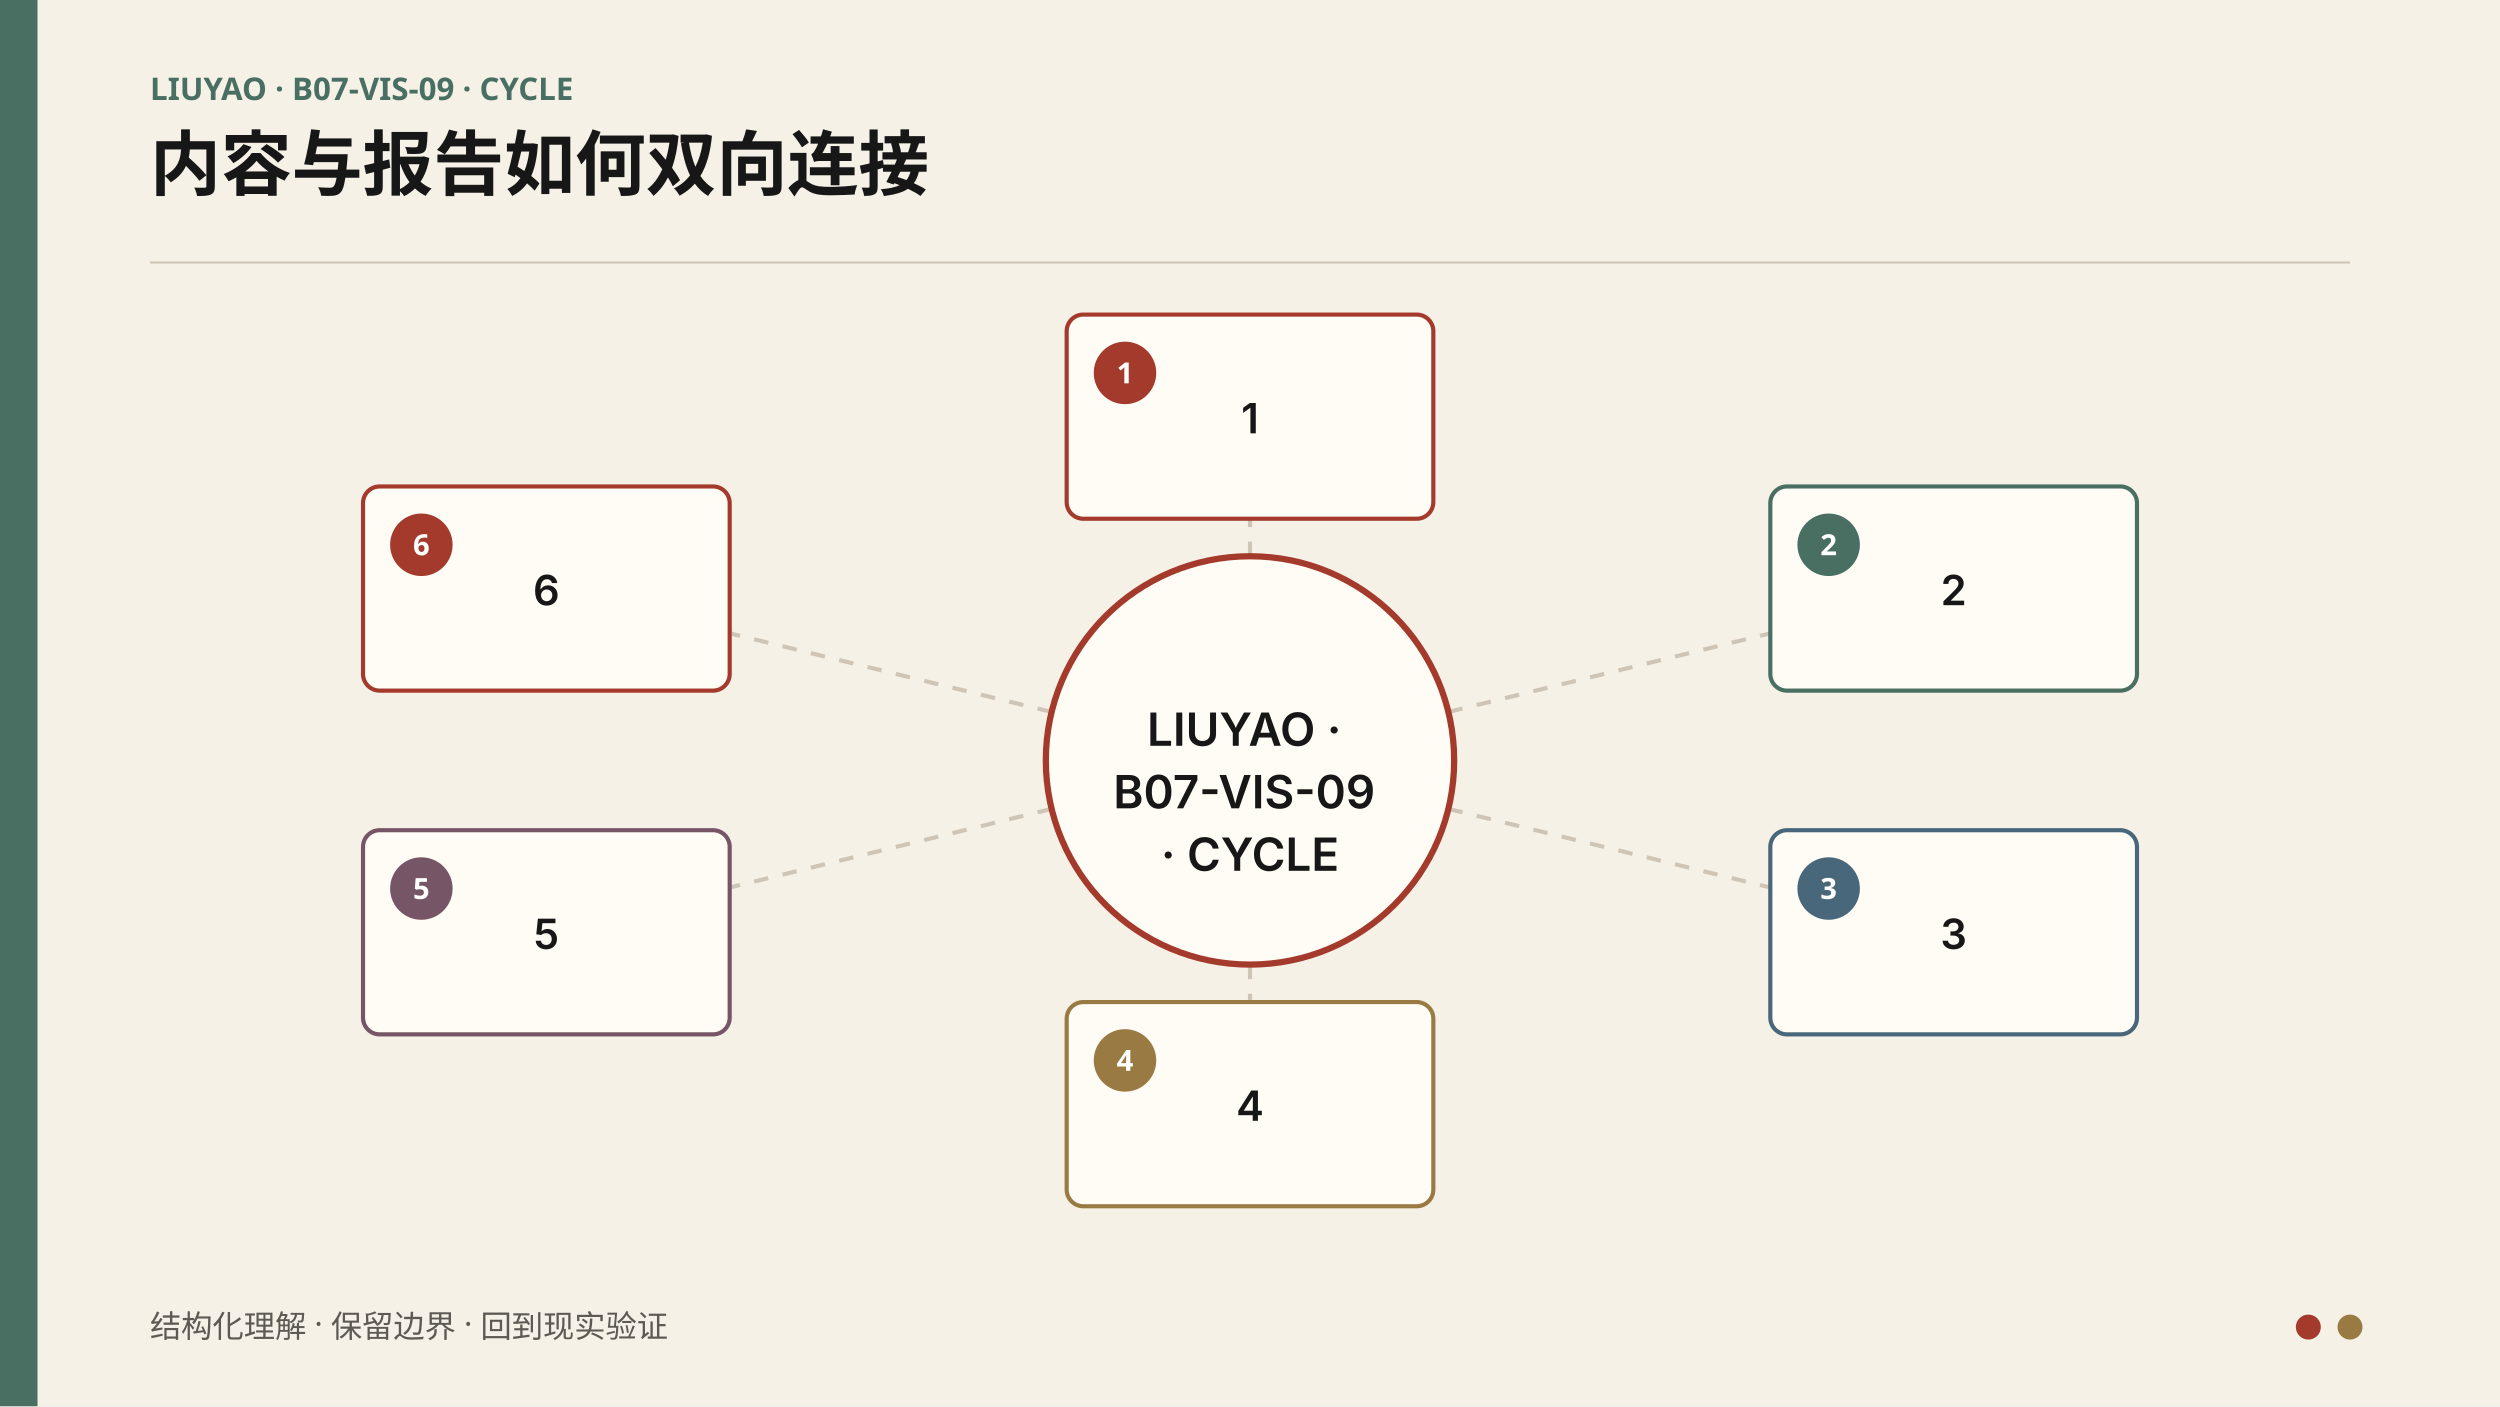
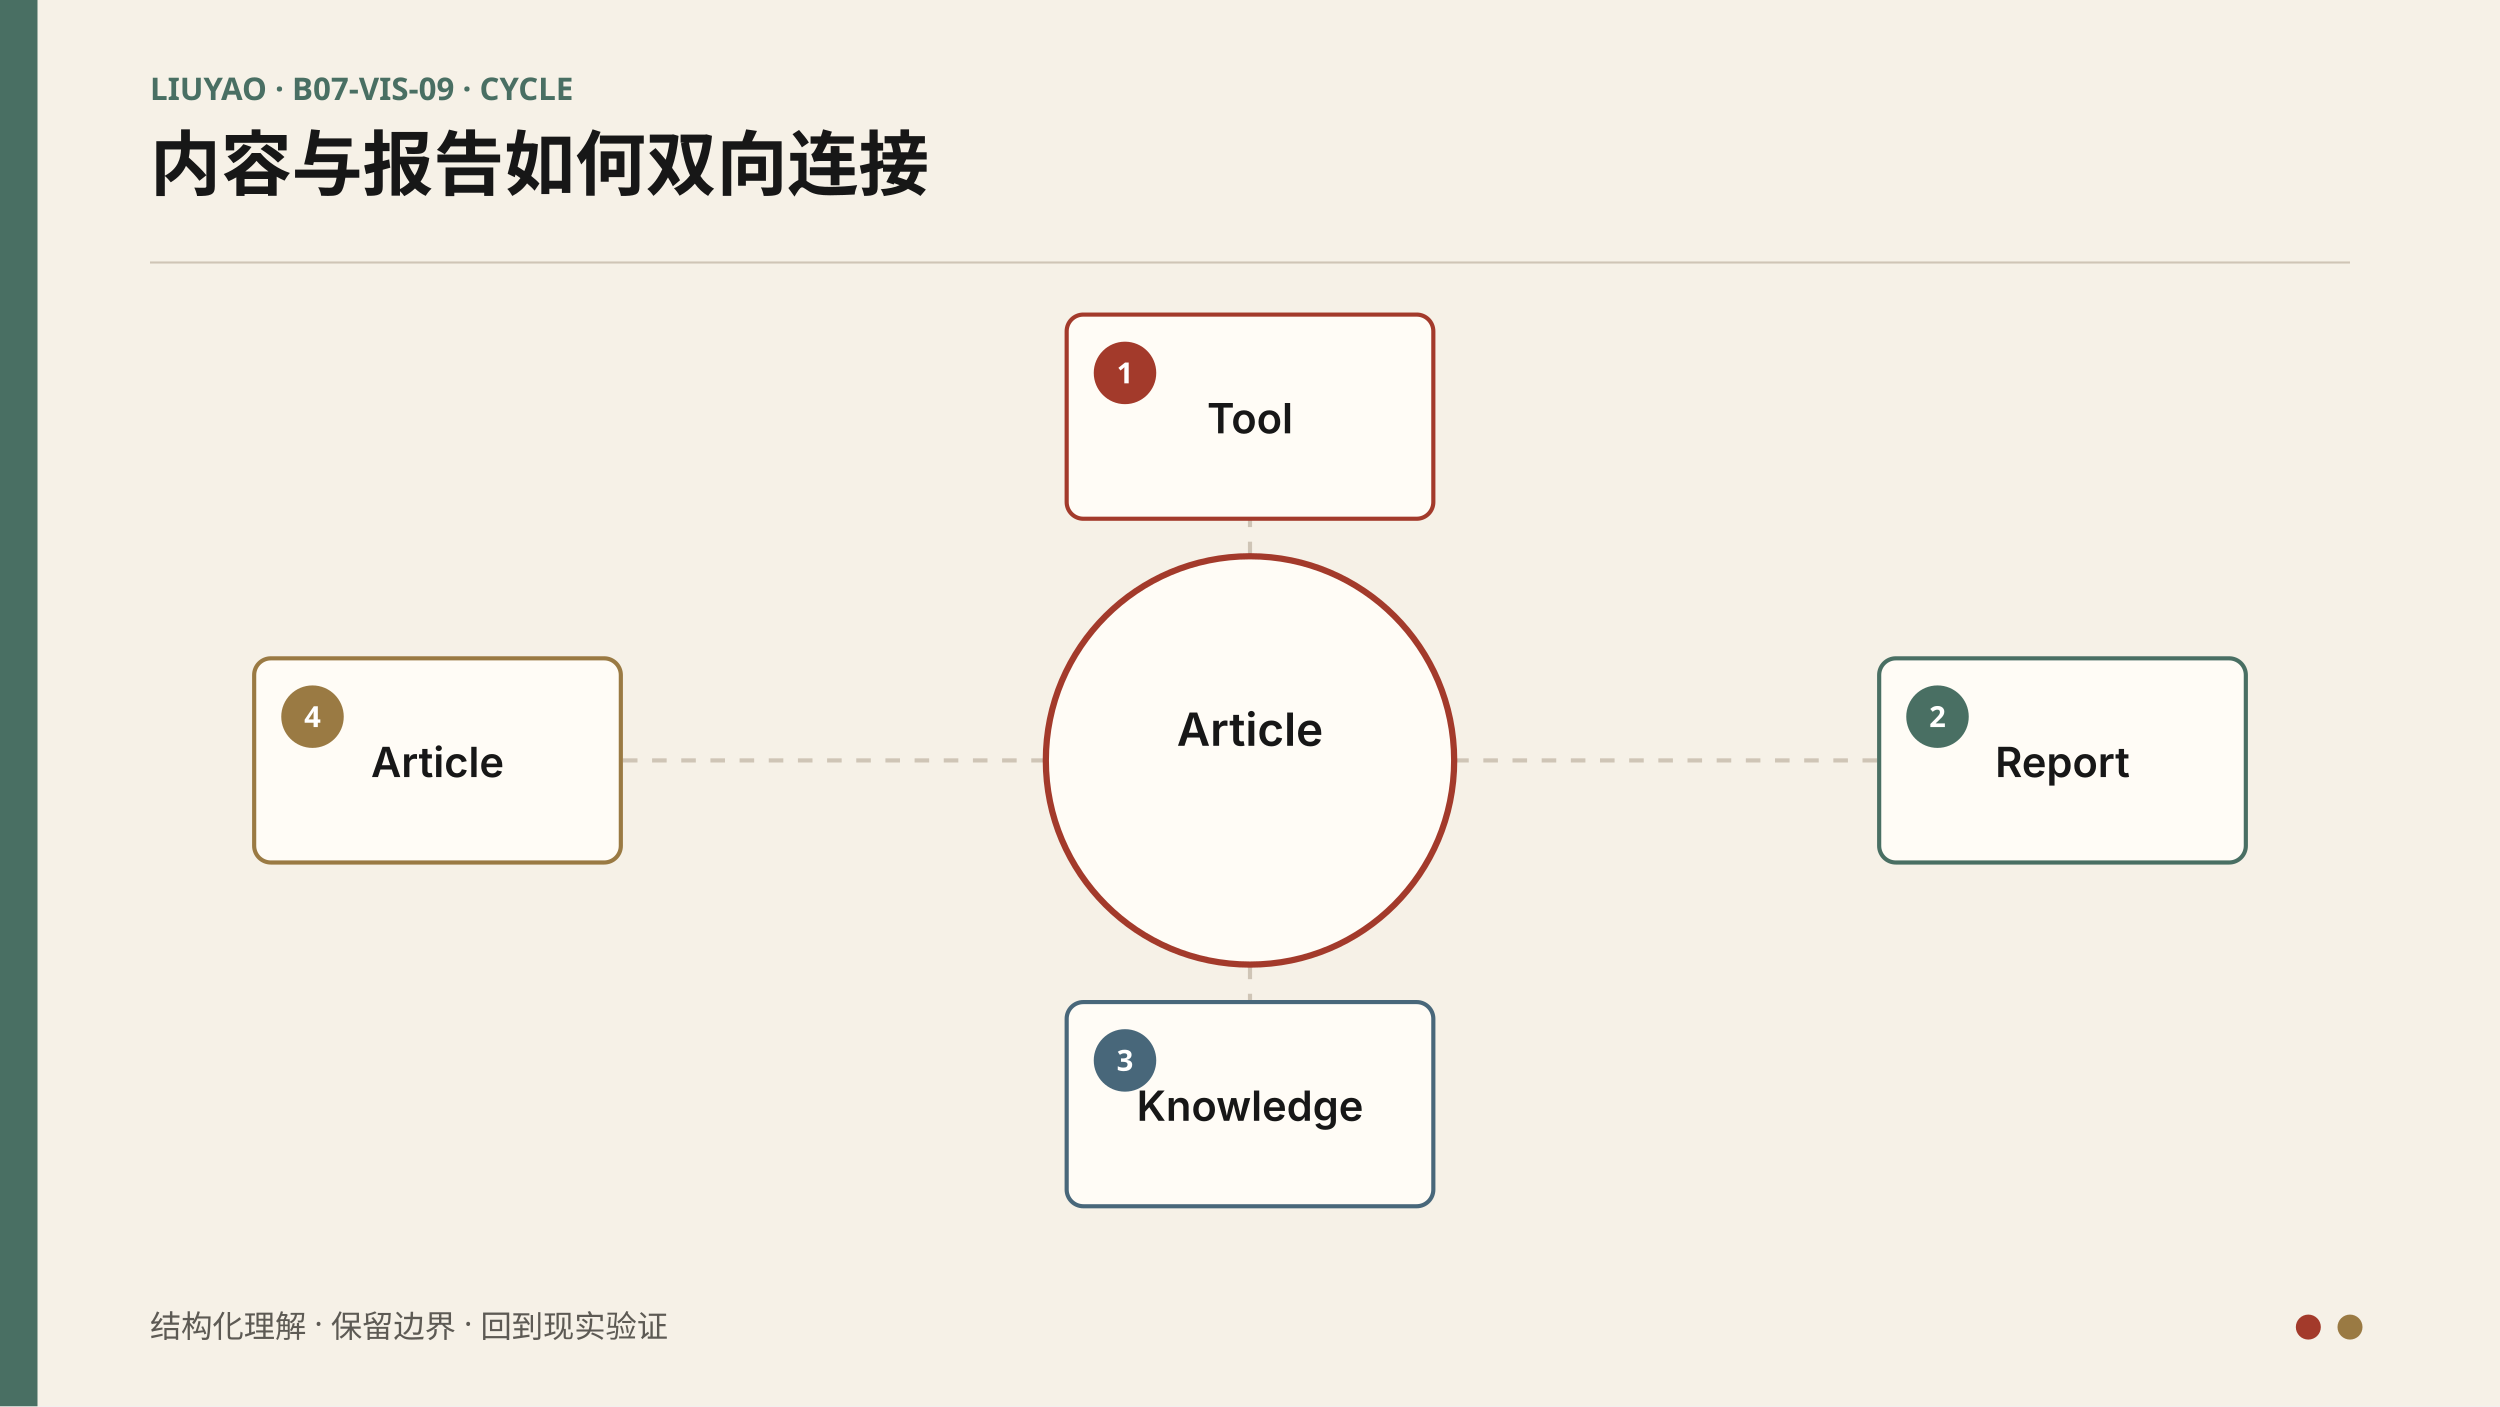
<svg xmlns="http://www.w3.org/2000/svg" data-visual-system="LIUYAO_VISUAL_SYSTEM_V1" data-style="modern-eastern-analytical" data-art-direction="content-growth-visual-v2" data-layout="cycle" width="1200" height="675" viewBox="0 0 1200 675" role="img" aria-labelledby="title desc">
  <rect width="1200" height="675" fill="#F6F1E7" />
  <rect x="0" y="0" width="18" height="675" fill="#496F63" />
  <text x="72" y="48" fill="#496F63" font-size="15" font-weight="700" letter-spacing="0" font-family="system-ui, sans-serif">LIUYAO · B07-VIS-09 · CYCLE</text>
  <text x="72" y="91" text-anchor="start" fill="#171717" font-size="34" font-weight="750" font-family="system-ui, -apple-system, BlinkMacSystemFont, 'Segoe UI', sans-serif">
    <tspan x="72" dy="0">内容与报告如何双向连接</tspan>
  </text>
  <line x1="72" y1="126" x2="1128" y2="126" stroke="#CFC5B6" stroke-width="1" />
  <path d="M 600 365 L 600.0 200.0" stroke="#CFC5B6" stroke-width="2" stroke-dasharray="7 7" />
  <rect x="512" y="151" width="176" height="98" rx="8" fill="#FFFCF6" stroke="#A33A2B" stroke-width="2" />
  <circle cx="540" cy="179" r="15" fill="#A33A2B" />
  <text x="540" y="184" text-anchor="middle" fill="#fff" font-size="14" font-weight="700" font-family="system-ui, sans-serif">1</text>
  <text x="600" y="208" text-anchor="middle" fill="#171717" font-size="20" font-weight="600" font-family="system-ui, -apple-system, BlinkMacSystemFont, 'Segoe UI', sans-serif">
-     <tspan x="600" dy="0">1</tspan>
+     <tspan x="600" dy="0">Tool</tspan>
  </text>
-   <path d="M 600 365 L 937.7 282.5" stroke="#CFC5B6" stroke-width="2" stroke-dasharray="7 7" />
-   <rect x="849.75" y="233.5" width="176" height="98" rx="8" fill="#FFFCF6" stroke="#496F63" stroke-width="2" />
-   <circle cx="877.75" cy="261.5" r="15" fill="#496F63" />
-   <text x="877.75" y="266.5" text-anchor="middle" fill="#fff" font-size="14" font-weight="700" font-family="system-ui, sans-serif">2</text>
-   <text x="937.75" y="290.5" text-anchor="middle" fill="#171717" font-size="20" font-weight="600" font-family="system-ui, -apple-system, BlinkMacSystemFont, 'Segoe UI', sans-serif">
-     <tspan x="937.75" dy="0">2</tspan>
-   </text>
-   <path d="M 600 365 L 937.7 447.5" stroke="#CFC5B6" stroke-width="2" stroke-dasharray="7 7" />
-   <rect x="849.75" y="398.5" width="176" height="98" rx="8" fill="#FFFCF6" stroke="#48677A" stroke-width="2" />
-   <circle cx="877.75" cy="426.5" r="15" fill="#48677A" />
-   <text x="877.75" y="431.5" text-anchor="middle" fill="#fff" font-size="14" font-weight="700" font-family="system-ui, sans-serif">3</text>
-   <text x="937.75" y="455.5" text-anchor="middle" fill="#171717" font-size="20" font-weight="600" font-family="system-ui, -apple-system, BlinkMacSystemFont, 'Segoe UI', sans-serif">
-     <tspan x="937.75" dy="0">3</tspan>
+   <path d="M 600 365 L 990.0 365.0" stroke="#CFC5B6" stroke-width="2" stroke-dasharray="7 7" />
+   <rect x="902" y="316" width="176" height="98" rx="8" fill="#FFFCF6" stroke="#496F63" stroke-width="2" />
+   <circle cx="930" cy="344" r="15" fill="#496F63" />
+   <text x="930" y="349" text-anchor="middle" fill="#fff" font-size="14" font-weight="700" font-family="system-ui, sans-serif">2</text>
+   <text x="990" y="373" text-anchor="middle" fill="#171717" font-size="20" font-weight="600" font-family="system-ui, -apple-system, BlinkMacSystemFont, 'Segoe UI', sans-serif">
+     <tspan x="990" dy="0">Report</tspan>
  </text>
  <path d="M 600 365 L 600.0 530.0" stroke="#CFC5B6" stroke-width="2" stroke-dasharray="7 7" />
-   <rect x="512" y="481" width="176" height="98" rx="8" fill="#FFFCF6" stroke="#9A7A43" stroke-width="2" />
-   <circle cx="540" cy="509" r="15" fill="#9A7A43" />
-   <text x="540" y="514" text-anchor="middle" fill="#fff" font-size="14" font-weight="700" font-family="system-ui, sans-serif">4</text>
+   <rect x="512" y="481" width="176" height="98" rx="8" fill="#FFFCF6" stroke="#48677A" stroke-width="2" />
+   <circle cx="540" cy="509" r="15" fill="#48677A" />
+   <text x="540" y="514" text-anchor="middle" fill="#fff" font-size="14" font-weight="700" font-family="system-ui, sans-serif">3</text>
  <text x="600" y="538" text-anchor="middle" fill="#171717" font-size="20" font-weight="600" font-family="system-ui, -apple-system, BlinkMacSystemFont, 'Segoe UI', sans-serif">
-     <tspan x="600" dy="0">4</tspan>
+     <tspan x="600" dy="0">Knowledge</tspan>
  </text>
-   <path d="M 600 365 L 262.3 447.5" stroke="#CFC5B6" stroke-width="2" stroke-dasharray="7 7" />
-   <rect x="174.25" y="398.5" width="176" height="98" rx="8" fill="#FFFCF6" stroke="#765567" stroke-width="2" />
-   <circle cx="202.25" cy="426.5" r="15" fill="#765567" />
-   <text x="202.25" y="431.5" text-anchor="middle" fill="#fff" font-size="14" font-weight="700" font-family="system-ui, sans-serif">5</text>
-   <text x="262.25" y="455.5" text-anchor="middle" fill="#171717" font-size="20" font-weight="600" font-family="system-ui, -apple-system, BlinkMacSystemFont, 'Segoe UI', sans-serif">
-     <tspan x="262.25" dy="0">5</tspan>
-   </text>
-   <path d="M 600 365 L 262.3 282.5" stroke="#CFC5B6" stroke-width="2" stroke-dasharray="7 7" />
-   <rect x="174.25" y="233.5" width="176" height="98" rx="8" fill="#FFFCF6" stroke="#A33A2B" stroke-width="2" />
-   <circle cx="202.25" cy="261.5" r="15" fill="#A33A2B" />
-   <text x="202.25" y="266.5" text-anchor="middle" fill="#fff" font-size="14" font-weight="700" font-family="system-ui, sans-serif">6</text>
-   <text x="262.25" y="290.5" text-anchor="middle" fill="#171717" font-size="20" font-weight="600" font-family="system-ui, -apple-system, BlinkMacSystemFont, 'Segoe UI', sans-serif">
-     <tspan x="262.25" dy="0">6</tspan>
+   <path d="M 600 365 L 210.0 365.0" stroke="#CFC5B6" stroke-width="2" stroke-dasharray="7 7" />
+   <rect x="122" y="316" width="176" height="98" rx="8" fill="#FFFCF6" stroke="#9A7A43" stroke-width="2" />
+   <circle cx="150" cy="344" r="15" fill="#9A7A43" />
+   <text x="150" y="349" text-anchor="middle" fill="#fff" font-size="14" font-weight="700" font-family="system-ui, sans-serif">4</text>
+   <text x="210" y="373" text-anchor="middle" fill="#171717" font-size="20" font-weight="600" font-family="system-ui, -apple-system, BlinkMacSystemFont, 'Segoe UI', sans-serif">
+     <tspan x="210" dy="0">Article</tspan>
  </text>
  <circle cx="600" cy="365" r="98" fill="#FFFCF6" stroke="#A33A2B" stroke-width="3" />
  <text x="600" y="358" text-anchor="middle" fill="#171717" font-size="22" font-weight="600" font-family="system-ui, -apple-system, BlinkMacSystemFont, 'Segoe UI', sans-serif">
-     <tspan x="600" dy="0">LIUYAO ·</tspan>
-     <tspan x="600" dy="30">B07-VIS-09</tspan>
-     <tspan x="600" dy="30">· CYCLE</tspan>
+     <tspan x="600" dy="0">Article</tspan>
  </text>
  <text x="72" y="642" fill="#5D5A54" font-size="15" font-family="system-ui, sans-serif">结构化理解 · 保留边界 · 回到现实验证</text>
  <circle cx="1108" cy="637" r="6" fill="#A33A2B" />
  <circle cx="1128" cy="637" r="6" fill="#9A7A43" />
</svg>
